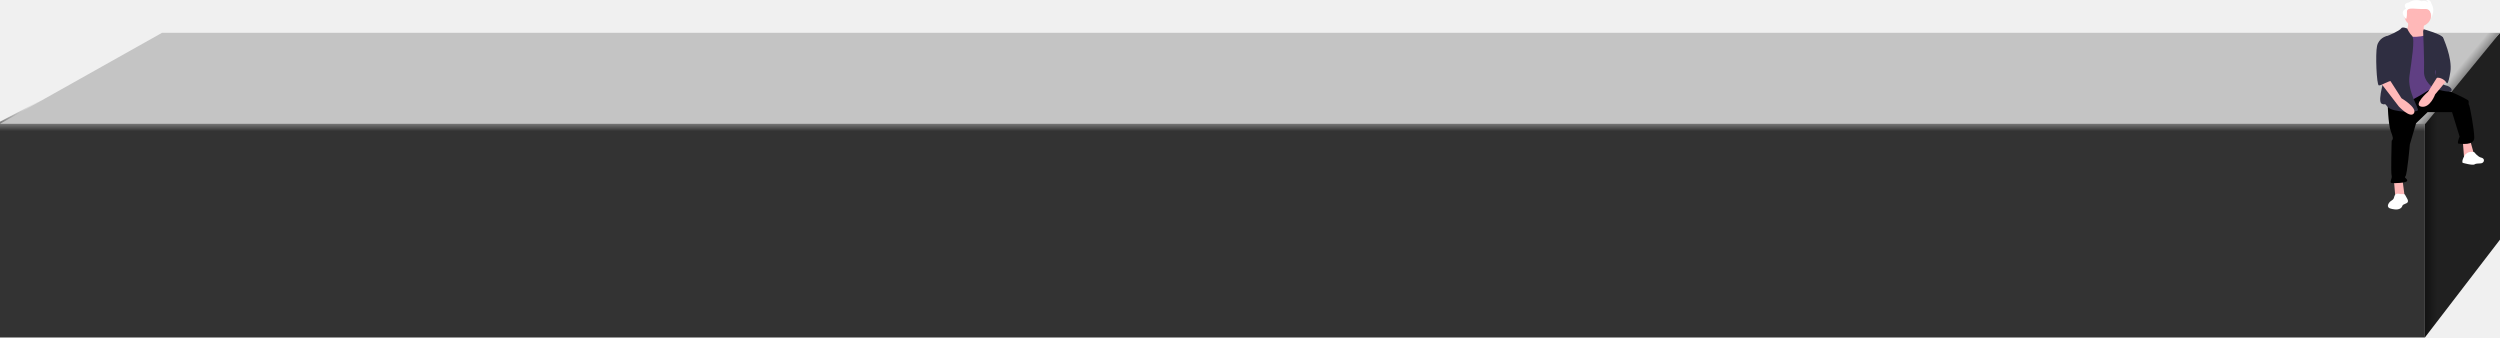
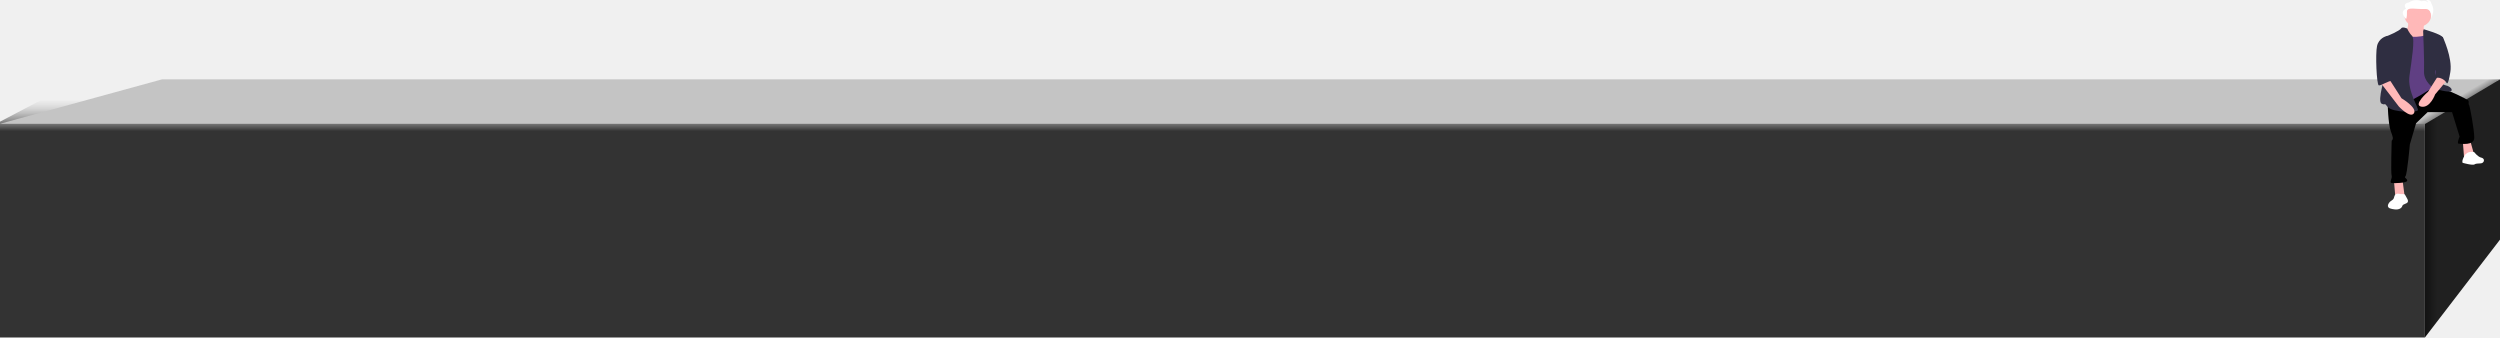
<svg xmlns="http://www.w3.org/2000/svg" width="2363" height="319" viewBox="0 0 2363 319" fill="none">
  <path d="M38 95H2292V319H0V115L38 95Z" fill="url(#paint0_linear)" />
-   <path d="M2292 105.5L2363 31.053V226.5L2292 319V105.5Z" fill="url(#paint1_linear)" />
-   <path d="M153.155 31H2363L2292.5 117H0L153.155 31Z" fill="url(#paint2_linear)" />
+   <path d="M2292 105.5L2363 75V226.5L2292 319V105.5Z" fill="url(#paint1_linear)" />
+   <path d="M153.155 75H2363L2292.5 117H0L153.155 75Z" fill="url(#paint2_linear)" />
  <path d="M2276.04 19.912C2276.04 19.912 2277.29 28.629 2272.68 29.326C2268.06 30.023 2276.87 41.877 2276.87 41.877L2297.85 43.969L2292.82 30.023C2292.82 30.023 2289.46 28.977 2291.56 22.004C2293.66 15.031 2276.04 19.912 2276.04 19.912Z" fill="#FFB8B8" />
  <path d="M2262.42 167.028L2264.11 186.385H2272.98L2270.45 167.028H2262.42Z" fill="#FFB8B8" />
  <path d="M2327.89 133.993L2329.13 150.159L2338.68 146.645L2334.95 133.291L2327.89 133.993Z" fill="#FFB8B8" />
  <path d="M2256.79 96.858C2256.79 96.858 2257.21 117.207 2259.73 123.874C2262.25 130.54 2261.83 130.891 2261.41 131.943C2260.99 132.996 2260.57 132.294 2260.57 134.049C2260.57 135.803 2259.73 163.52 2260.57 165.976C2261.41 168.432 2258.05 172.643 2260.57 172.993C2263.09 173.344 2274.85 172.993 2275.27 170.888C2275.69 168.783 2271.91 168.081 2273.59 166.678C2275.27 165.275 2277.79 136.504 2277.79 136.504L2283.67 116.506L2294.59 105.98H2317.68L2324.82 129.137C2324.82 129.137 2321.88 135.803 2323.98 135.803C2326.08 135.803 2338.68 137.908 2338.68 130.189C2338.68 122.47 2334.48 99.665 2333.64 98.963C2332.8 98.261 2334.06 95.805 2332.8 94.753C2331.54 93.7 2316.84 86.332 2311.39 84.929C2305.93 83.525 2298.27 81.855 2298.27 81.855L2256.79 96.858Z" fill="black" />
  <path d="M2338.64 143.801C2338.64 143.801 2332.32 142.059 2329.37 147.286C2326.42 152.512 2327.69 153.906 2327.69 153.906C2327.69 153.906 2337.38 156.694 2339.06 155.3C2339.8 154.693 2342.13 154.483 2344.52 154.438C2348.17 154.371 2349.15 150.1 2345.7 149.105C2345.59 149.075 2345.49 149.05 2345.39 149.028C2342.01 148.331 2338.64 143.801 2338.64 143.801Z" fill="white" />
  <path d="M2285.3 25.441C2292.23 25.441 2297.85 20.737 2297.85 14.933C2297.85 9.129 2292.23 4.425 2285.3 4.425C2278.37 4.425 2272.75 9.129 2272.75 14.933C2272.75 20.737 2278.37 25.441 2285.3 25.441Z" fill="#FFB8B8" />
  <path d="M2268.93 33.734C2268.93 33.734 2289.5 37.236 2294.54 31.632C2299.57 26.029 2301.67 47.391 2301.67 47.391L2304.19 69.804L2300.41 82.061C2300.41 82.061 2280.68 95.369 2274.39 96.419C2268.09 97.47 2258.44 98.17 2258.44 98.17C2258.44 98.17 2261.37 59.298 2261.37 58.598C2261.37 57.897 2268.93 33.734 2268.93 33.734Z" fill="#603F83" />
  <path d="M2275.28 26.993C2275.28 26.993 2270.74 24.805 2269.49 26.907C2268.24 29.009 2256.58 34.263 2255.33 34.263C2254.08 34.263 2257.83 63.338 2256.16 66.841C2254.5 70.344 2246.58 95.916 2251.16 98.018C2255.75 100.12 2252.41 95.916 2257 101.171C2261.58 106.426 2284.07 106.426 2285.32 104.324C2286.57 102.222 2275.32 86.458 2277.41 71.746C2279.49 57.033 2282.82 36.715 2279.91 33.913C2276.99 31.11 2275.28 26.993 2275.28 26.993Z" fill="#2F2E41" />
  <path d="M2290.35 29.336L2290.93 27.654C2290.93 27.654 2308.33 32.494 2309.17 35.652C2310.01 38.81 2309.59 60.916 2306.66 62.67C2303.73 64.425 2299.55 67.232 2302.48 71.443C2305.4 75.654 2308.75 80.215 2311.26 80.566C2313.77 80.917 2318.37 83.373 2317.12 85.829C2315.86 88.286 2300.8 83.724 2300.8 83.724C2300.8 83.724 2290.76 77.408 2291.18 67.583C2291.6 57.758 2290.35 29.336 2290.35 29.336Z" fill="#2F2E41" />
  <path d="M2305.08 70.793L2295.01 86.694C2295.01 86.694 2280.32 99.415 2288.71 100.829C2297.11 102.242 2301.72 89.168 2301.72 89.168L2312.64 76.094L2305.08 70.793Z" fill="#FFB8B8" />
  <path d="M2305.01 34.291L2308.98 35.16C2308.98 35.16 2318.2 54.671 2316.07 68.024C2313.95 81.377 2312.67 78.566 2312.67 78.566C2312.67 78.566 2309.27 72.241 2301.61 73.647L2305.01 34.291Z" fill="#2F2E41" />
  <path d="M2263.9 184.097C2262.89 185.252 2263.09 186.902 2262.2 188.122C2261.42 189.18 2259.96 189.735 2259 190.672C2258.69 190.983 2258.41 191.317 2258.17 191.67C2257.27 192.938 2256.54 194.563 2257.43 195.838C2258.14 196.863 2259.64 197.264 2261.01 197.537C2262.74 197.883 2264.54 198.159 2266.3 197.895C2268.05 197.631 2269.77 196.726 2270.39 195.32C2270.52 194.966 2270.66 194.619 2270.83 194.279C2271.78 192.702 2274.76 192.685 2275.74 191.117C2276.42 190.02 2275.79 188.694 2275.17 187.574L2273.26 184.152C2272.62 183.017 2270.05 183.67 2268.71 183.398C2266.96 183.043 2265.15 182.652 2263.9 184.097Z" fill="white" />
  <path d="M2249.75 77.692L2267.38 100.66C2267.38 100.66 2278.29 112.321 2281.65 107.021C2285 101.72 2269.9 92.886 2269.9 92.886L2258.57 75.218L2249.75 77.692Z" fill="#FFB8B8" />
  <path d="M2258.65 34.994L2255.26 34.291C2255.26 34.291 2248.48 36.05 2246.79 43.438C2245.09 50.827 2246.36 80.381 2248.48 80.732C2250.6 81.084 2258.95 75.587 2260.28 76.752C2261.62 77.918 2257.38 71.937 2258.65 68.77C2259.92 65.604 2258.65 34.994 2258.65 34.994Z" fill="#2F2E41" />
  <path d="M2274.24 17.975C2274.24 17.975 2275.28 16.424 2275.04 11.242C2274.8 6.061 2284.06 8.991 2291.8 8.497C2299.55 8.003 2297.91 17.148 2297.91 17.148C2297.91 17.148 2298.47 16.604 2299.66 12.19C2300.86 7.777 2298.14 3.378 2298.14 3.378C2297.34 -1.26 2293.03 0.227 2293.03 0.227C2295.11 0.915 2294.71 2.386 2294.71 2.386C2292.95 -0.237 2288.64 1.249 2288.64 1.249C2282.9 -1.822 2277.07 2.223 2277.07 2.223C2270.13 3.565 2274.2 8.267 2274.2 8.267C2267.22 11.273 2274.24 17.975 2274.24 17.975Z" fill="white" />
  <defs>
    <linearGradient id="paint0_linear" x1="1146" y1="92.899" x2="1146" y2="319" gradientUnits="userSpaceOnUse">
      <stop stop-color="#C4C4C4" stop-opacity="0" />
      <stop offset="0.137" stop-color="#333333" />
    </linearGradient>
    <linearGradient id="paint1_linear" x1="2292" y1="235.5" x2="2303.5" y2="235.5" gradientUnits="userSpaceOnUse">
      <stop stop-color="#121212" />
      <stop offset="1" stop-color="#202020" />
    </linearGradient>
-     <linearGradient id="paint2_linear" x1="2238" y1="49" x2="2315.66" y2="113.483" gradientUnits="userSpaceOnUse">
+     <linearGradient id="paint2_linear" x1="2238" y1="83.791" x2="2271.72" y2="141.126" gradientUnits="userSpaceOnUse">
      <stop offset="0.752" stop-color="#C4C4C4" />
      <stop offset="1" stop-color="#202020" />
    </linearGradient>
  </defs>
</svg>
